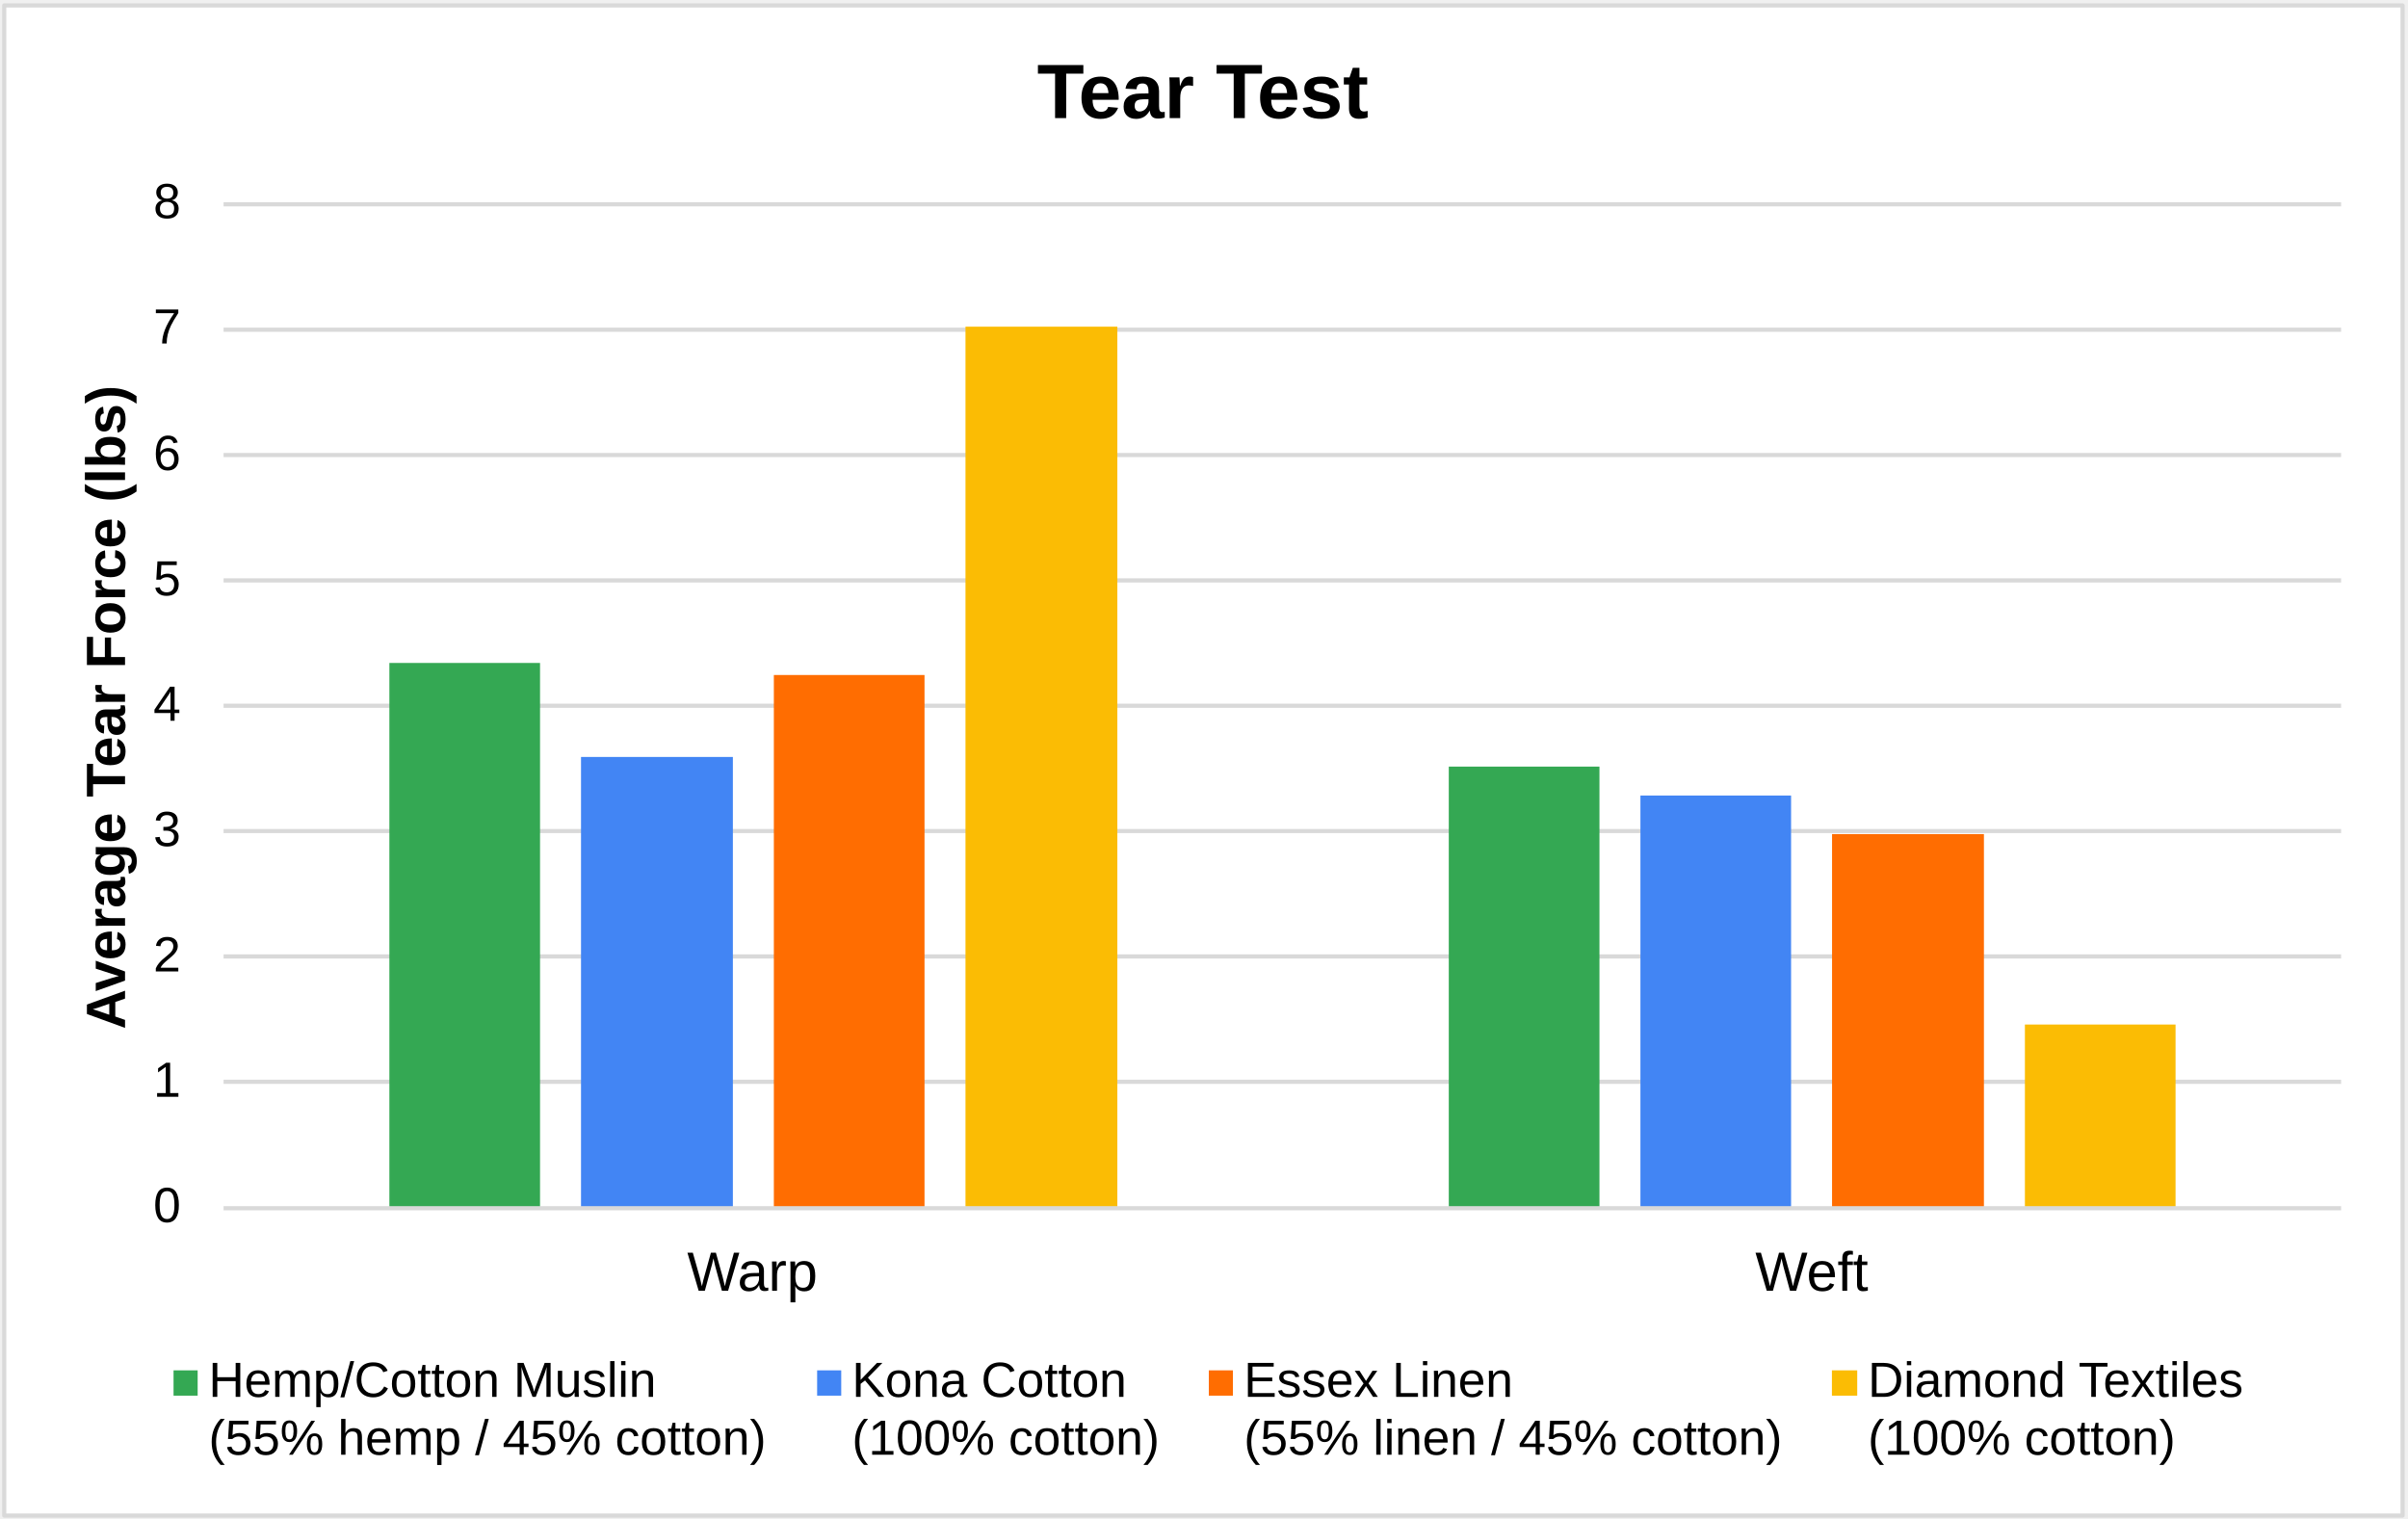
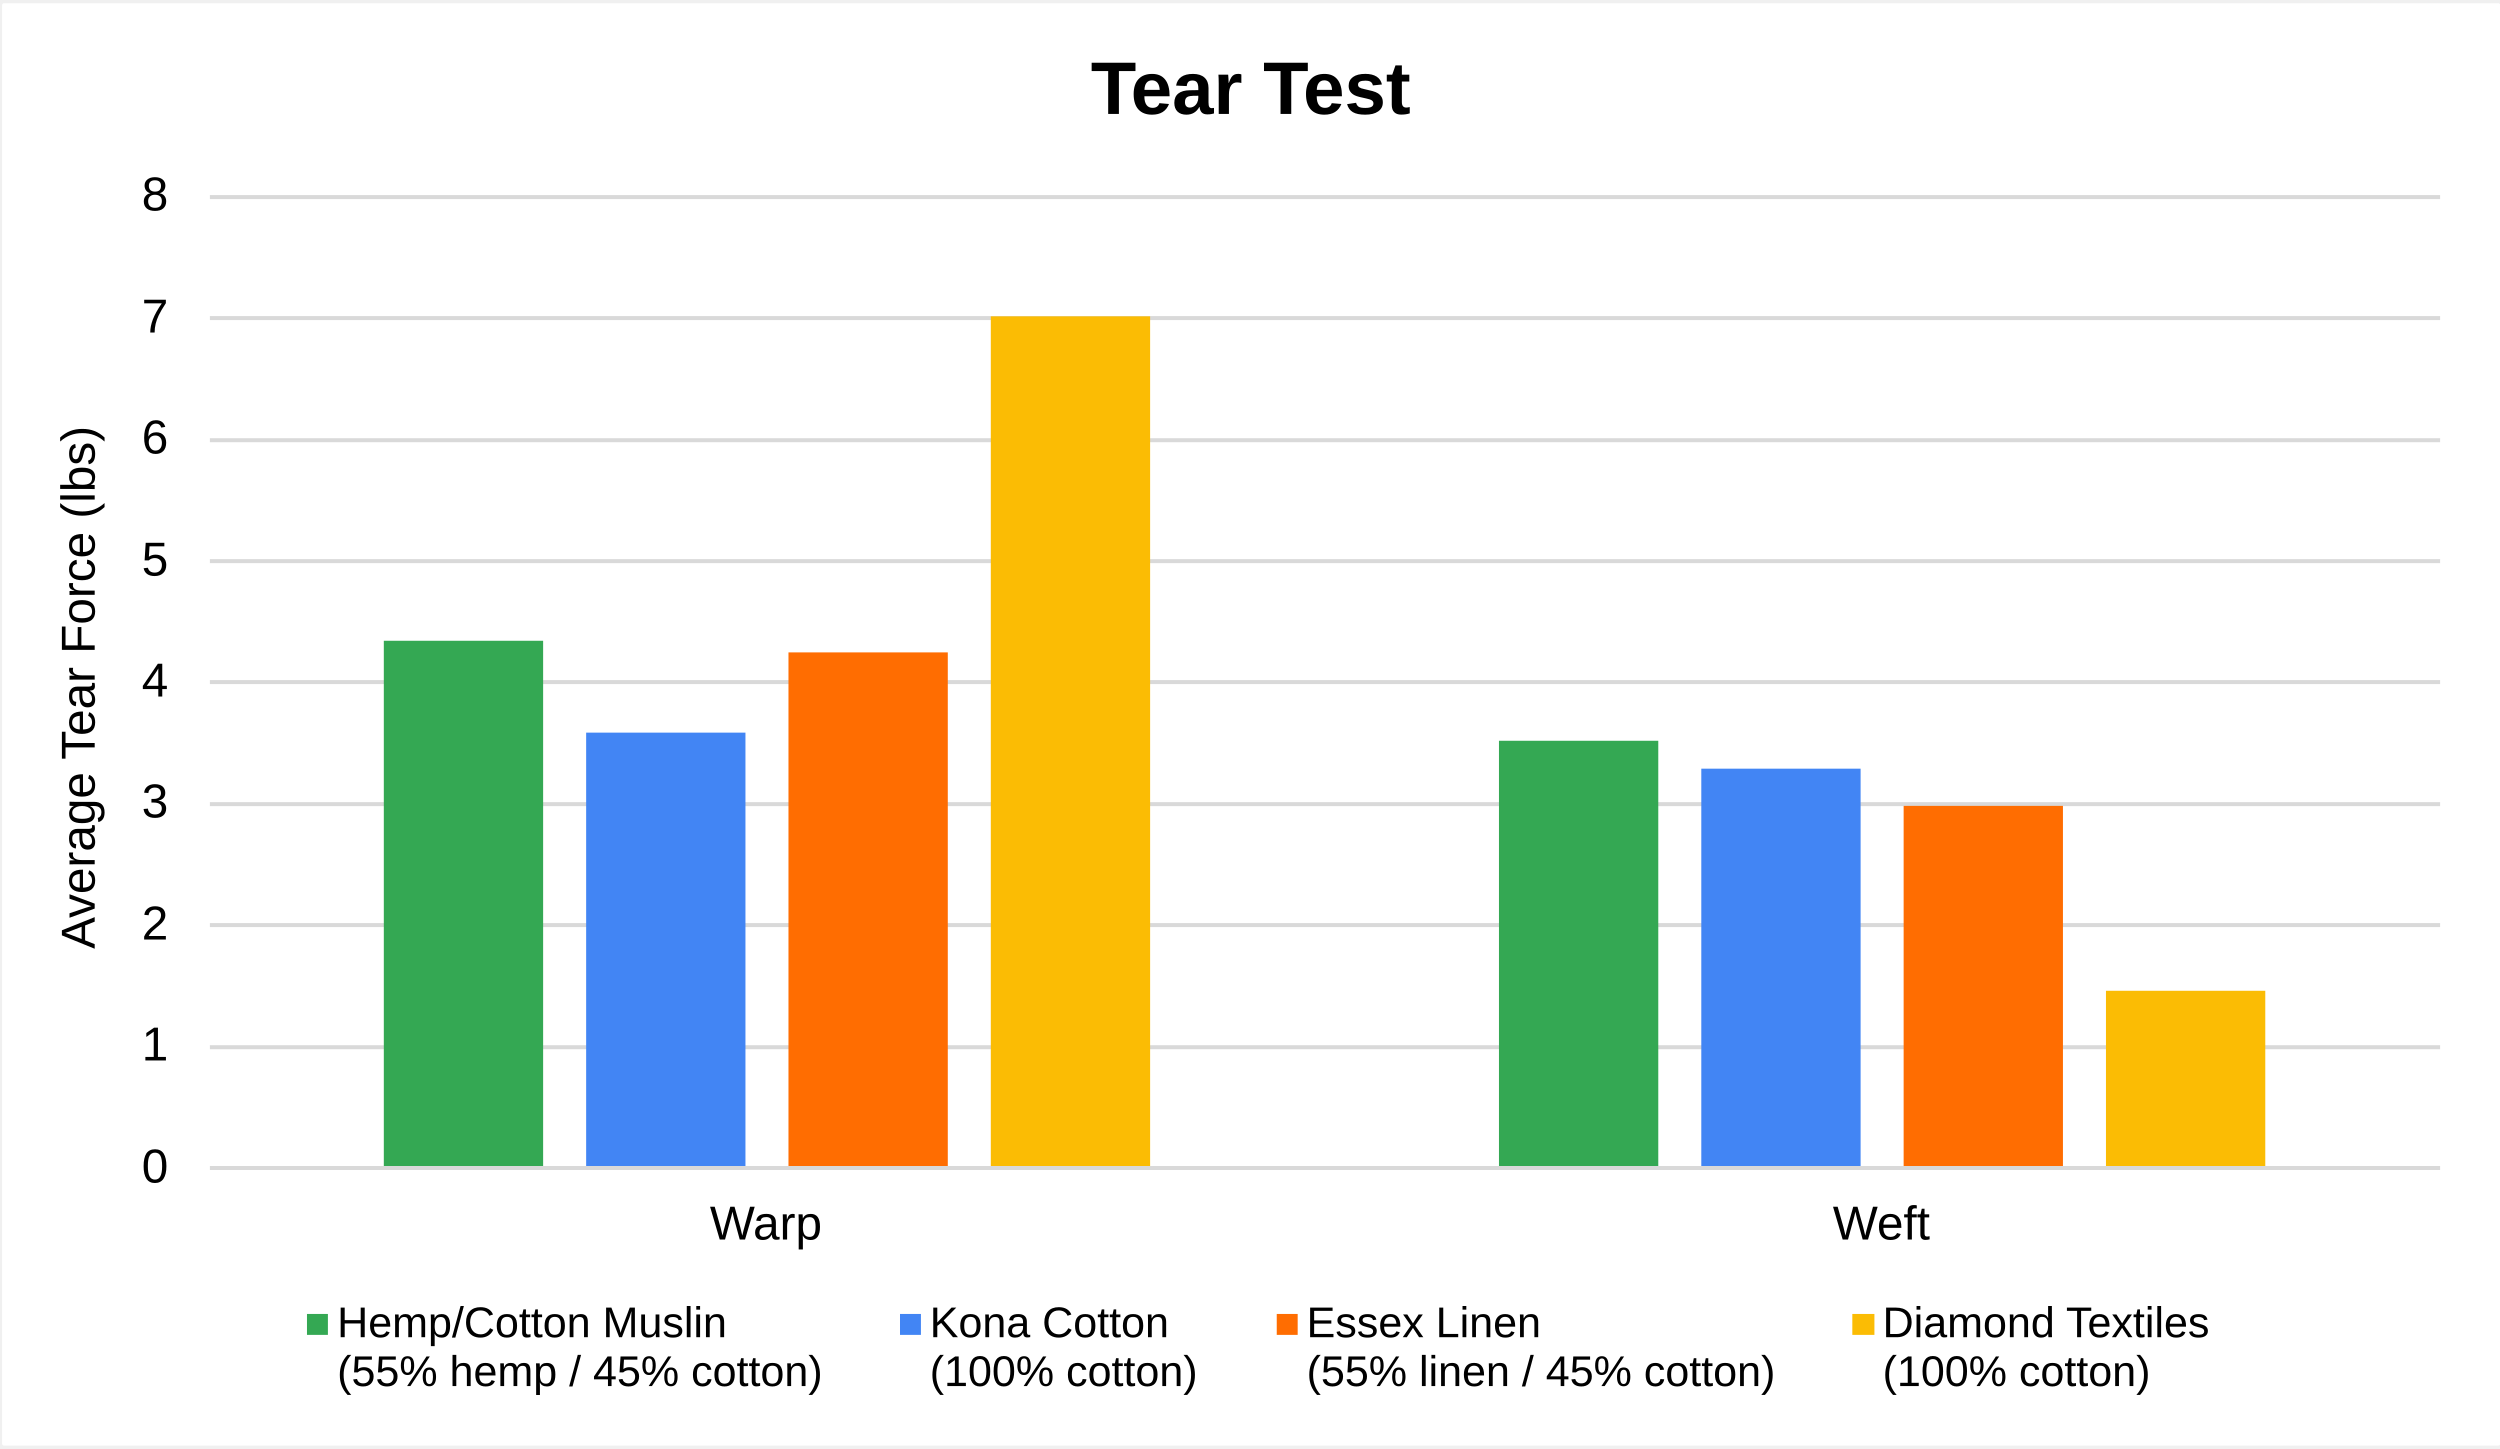
- <svg xmlns="http://www.w3.org/2000/svg" width="1998" height="1260" xml:space="preserve" overflow="hidden">
+ <svg xmlns="http://www.w3.org/2000/svg" width="2150" height="1246" xml:space="preserve" overflow="hidden">
  <defs>
    <clipPath id="clip0">
-       <rect x="2204" y="1196" width="1998" height="1260" />
+       <rect x="2204" y="1196" width="2150" height="1246" />
    </clipPath>
    <clipPath id="clip1">
-       <rect x="2204" y="1196" width="1998" height="1260" />
+       <rect x="2204" y="1196" width="2150" height="1246" />
    </clipPath>
  </defs>
  <g clip-path="url(#clip0)" transform="translate(-2204 -1196)">
    <g clip-path="url(#clip1)">
-       <rect x="2207" y="1200" width="1990" height="1253" fill="#FFFFFF" fill-opacity="1" />
+       <rect x="2207" y="1200" width="2145" height="1237" fill="#FFFFFF" fill-opacity="1" />
      <g>
-         <path d="M2389.5 2093.57 4146.5 2093.57M2389.5 1989.57 4146.5 1989.57M2389.5 1885.56 4146.5 1885.56M2389.5 1781.56 4146.5 1781.56M2389.5 1677.56 4146.5 1677.56M2389.5 1573.55 4146.5 1573.55M2389.5 1469.55 4146.5 1469.55M2389.5 1365.5 4146.5 1365.5" stroke="#D9D9D9" stroke-width="3.438" stroke-linecap="butt" stroke-linejoin="round" stroke-miterlimit="10" stroke-opacity="1" fill="none" fill-rule="nonzero" />
+         <path d="M2384.5 2096.57 4302.5 2096.57M2384.5 1991.57 4302.5 1991.57M2384.5 1887.56 4302.5 1887.56M2384.5 1782.56 4302.5 1782.56M2384.5 1678.56 4302.5 1678.56M2384.5 1574.55 4302.5 1574.55M2384.5 1469.55 4302.5 1469.55M2384.5 1365.5 4302.5 1365.5" stroke="#D9D9D9" stroke-width="3.438" stroke-linecap="butt" stroke-linejoin="round" stroke-miterlimit="10" stroke-opacity="1" fill="none" fill-rule="nonzero" />
      </g>
      <g>
-         <path d="M2527.08 1746.06 2652.09 1746.06 2652.09 2198 2527.08 2198ZM3406.11 1832.06 3531.12 1832.06 3531.12 2198 3406.11 2198Z" fill="#34A853" fill-rule="nonzero" fill-opacity="1" />
+         <path d="M2534.08 1747.06 2671.09 1747.06 2671.09 2201 2534.08 2201ZM3493.11 1833.06 3630.12 1833.06 3630.12 2201 3493.11 2201Z" fill="#34A853" fill-rule="nonzero" fill-opacity="1" />
      </g>
      <g>
-         <path d="M2686.09 1824.06 2812.09 1824.06 2812.09 2198 2686.09 2198ZM3565.12 1856.06 3690.12 1856.06 3690.12 2198 3565.12 2198Z" fill="#4285F4" fill-rule="nonzero" fill-opacity="1" />
+         <path d="M2708.09 1826.06 2845.09 1826.06 2845.09 2201 2708.09 2201ZM3667.12 1857.06 3804.12 1857.06 3804.12 2201 3667.12 2201Z" fill="#4285F4" fill-rule="nonzero" fill-opacity="1" />
      </g>
      <g>
-         <path d="M2846.09 1756.06 2971.1 1756.06 2971.1 2198 2846.09 2198ZM3724.12 1888.06 3850.13 1888.06 3850.13 2198 3724.12 2198Z" fill="#FF6D01" fill-rule="nonzero" fill-opacity="1" />
+         <path d="M2882.09 1757.06 3019.1 1757.06 3019.1 2201 2882.09 2201ZM3841.13 1889.06 3978.13 1889.06 3978.13 2201 3841.13 2201Z" fill="#FF6D01" fill-rule="nonzero" fill-opacity="1" />
      </g>
      <g>
-         <path d="M3005.1 1467.05 3131.1 1467.05 3131.1 2198 3005.1 2198ZM3884.13 2046.07 4009.13 2046.07 4009.13 2198 3884.13 2198Z" fill="#FBBC04" fill-rule="nonzero" fill-opacity="1" />
+         <path d="M3056.1 1468.05 3193.1 1468.05 3193.1 2201 3056.1 2201ZM4015.13 2048.07 4152.14 2048.07 4152.14 2201 4015.13 2201Z" fill="#FBBC04" fill-rule="nonzero" fill-opacity="1" />
      </g>
      <g>
-         <path d="M2389.5 2198.5 4146.5 2198.5" stroke="#D9D9D9" stroke-width="3.438" stroke-linecap="butt" stroke-linejoin="round" stroke-miterlimit="10" stroke-opacity="1" fill="none" fill-rule="evenodd" />
+         <path d="M2384.5 2200.5 4302.5 2200.5" stroke="#D9D9D9" stroke-width="3.438" stroke-linecap="butt" stroke-linejoin="round" stroke-miterlimit="10" stroke-opacity="1" fill="none" fill-rule="evenodd" />
      </g>
      <g>
-         <text fill="#000000" fill-opacity="1" font-family="Arial,Arial_MSFontService,sans-serif" font-style="normal" font-variant="normal" font-weight="400" font-stretch="normal" font-size="41" text-anchor="start" direction="ltr" writing-mode="lr-tb" unicode-bidi="normal" text-decoration="none" transform="matrix(1 0 0 1 2331.22 2210)">0</text>
+         <text fill="#000000" fill-opacity="1" font-family="Arial,Arial_MSFontService,sans-serif" font-style="normal" font-variant="normal" font-weight="400" font-stretch="normal" font-size="41" text-anchor="start" direction="ltr" writing-mode="lr-tb" unicode-bidi="normal" text-decoration="none" transform="matrix(1 0 0 1 2325.9 2213)">0</text>
      </g>
      <g>
-         <text fill="#000000" fill-opacity="1" font-family="Arial,Arial_MSFontService,sans-serif" font-style="normal" font-variant="normal" font-weight="400" font-stretch="normal" font-size="41" text-anchor="start" direction="ltr" writing-mode="lr-tb" unicode-bidi="normal" text-decoration="none" transform="matrix(1 0 0 1 2331.22 2106)">1</text>
+         <text fill="#000000" fill-opacity="1" font-family="Arial,Arial_MSFontService,sans-serif" font-style="normal" font-variant="normal" font-weight="400" font-stretch="normal" font-size="41" text-anchor="start" direction="ltr" writing-mode="lr-tb" unicode-bidi="normal" text-decoration="none" transform="matrix(1 0 0 1 2325.9 2108)">1</text>
      </g>
      <g>
-         <text fill="#000000" fill-opacity="1" font-family="Arial,Arial_MSFontService,sans-serif" font-style="normal" font-variant="normal" font-weight="400" font-stretch="normal" font-size="41" text-anchor="start" direction="ltr" writing-mode="lr-tb" unicode-bidi="normal" text-decoration="none" transform="matrix(1 0 0 1 2331.22 2002)">2</text>
+         <text fill="#000000" fill-opacity="1" font-family="Arial,Arial_MSFontService,sans-serif" font-style="normal" font-variant="normal" font-weight="400" font-stretch="normal" font-size="41" text-anchor="start" direction="ltr" writing-mode="lr-tb" unicode-bidi="normal" text-decoration="none" transform="matrix(1 0 0 1 2325.9 2004)">2</text>
      </g>
      <g>
-         <text fill="#000000" fill-opacity="1" font-family="Arial,Arial_MSFontService,sans-serif" font-style="normal" font-variant="normal" font-weight="400" font-stretch="normal" font-size="41" text-anchor="start" direction="ltr" writing-mode="lr-tb" unicode-bidi="normal" text-decoration="none" transform="matrix(1 0 0 1 2331.22 1898)">3</text>
+         <text fill="#000000" fill-opacity="1" font-family="Arial,Arial_MSFontService,sans-serif" font-style="normal" font-variant="normal" font-weight="400" font-stretch="normal" font-size="41" text-anchor="start" direction="ltr" writing-mode="lr-tb" unicode-bidi="normal" text-decoration="none" transform="matrix(1 0 0 1 2325.9 1899)">3</text>
      </g>
      <g>
-         <text fill="#000000" fill-opacity="1" font-family="Arial,Arial_MSFontService,sans-serif" font-style="normal" font-variant="normal" font-weight="400" font-stretch="normal" font-size="41" text-anchor="start" direction="ltr" writing-mode="lr-tb" unicode-bidi="normal" text-decoration="none" transform="matrix(1 0 0 1 2331.22 1794)">4</text>
+         <text fill="#000000" fill-opacity="1" font-family="Arial,Arial_MSFontService,sans-serif" font-style="normal" font-variant="normal" font-weight="400" font-stretch="normal" font-size="41" text-anchor="start" direction="ltr" writing-mode="lr-tb" unicode-bidi="normal" text-decoration="none" transform="matrix(1 0 0 1 2325.9 1795)">4</text>
      </g>
      <g>
-         <text fill="#000000" fill-opacity="1" font-family="Arial,Arial_MSFontService,sans-serif" font-style="normal" font-variant="normal" font-weight="400" font-stretch="normal" font-size="41" text-anchor="start" direction="ltr" writing-mode="lr-tb" unicode-bidi="normal" text-decoration="none" transform="matrix(1 0 0 1 2331.22 1690)">5</text>
+         <text fill="#000000" fill-opacity="1" font-family="Arial,Arial_MSFontService,sans-serif" font-style="normal" font-variant="normal" font-weight="400" font-stretch="normal" font-size="41" text-anchor="start" direction="ltr" writing-mode="lr-tb" unicode-bidi="normal" text-decoration="none" transform="matrix(1 0 0 1 2325.9 1691)">5</text>
      </g>
      <g>
-         <text fill="#000000" fill-opacity="1" font-family="Arial,Arial_MSFontService,sans-serif" font-style="normal" font-variant="normal" font-weight="400" font-stretch="normal" font-size="41" text-anchor="start" direction="ltr" writing-mode="lr-tb" unicode-bidi="normal" text-decoration="none" transform="matrix(1 0 0 1 2331.22 1586)">6</text>
+         <text fill="#000000" fill-opacity="1" font-family="Arial,Arial_MSFontService,sans-serif" font-style="normal" font-variant="normal" font-weight="400" font-stretch="normal" font-size="41" text-anchor="start" direction="ltr" writing-mode="lr-tb" unicode-bidi="normal" text-decoration="none" transform="matrix(1 0 0 1 2325.9 1586)">6</text>
      </g>
      <g>
-         <text fill="#000000" fill-opacity="1" font-family="Arial,Arial_MSFontService,sans-serif" font-style="normal" font-variant="normal" font-weight="400" font-stretch="normal" font-size="41" text-anchor="start" direction="ltr" writing-mode="lr-tb" unicode-bidi="normal" text-decoration="none" transform="matrix(1 0 0 1 2331.22 1481)">7</text>
+         <text fill="#000000" fill-opacity="1" font-family="Arial,Arial_MSFontService,sans-serif" font-style="normal" font-variant="normal" font-weight="400" font-stretch="normal" font-size="41" text-anchor="start" direction="ltr" writing-mode="lr-tb" unicode-bidi="normal" text-decoration="none" transform="matrix(1 0 0 1 2325.9 1482)">7</text>
      </g>
      <g>
-         <text fill="#000000" fill-opacity="1" font-family="Arial,Arial_MSFontService,sans-serif" font-style="normal" font-variant="normal" font-weight="400" font-stretch="normal" font-size="41" text-anchor="start" direction="ltr" writing-mode="lr-tb" unicode-bidi="normal" text-decoration="none" transform="matrix(1 0 0 1 2331.22 1377)">8</text>
+         <text fill="#000000" fill-opacity="1" font-family="Arial,Arial_MSFontService,sans-serif" font-style="normal" font-variant="normal" font-weight="400" font-stretch="normal" font-size="41" text-anchor="start" direction="ltr" writing-mode="lr-tb" unicode-bidi="normal" text-decoration="none" transform="matrix(1 0 0 1 2325.9 1377)">8</text>
      </g>
      <g>
-         <text fill="#000000" fill-opacity="1" font-family="Arial,Arial_MSFontService,sans-serif" font-style="normal" font-variant="normal" font-weight="400" font-stretch="normal" font-size="46" text-anchor="start" direction="ltr" writing-mode="lr-tb" unicode-bidi="normal" text-decoration="none" transform="matrix(1 0 0 1 2774.18 2267)">Warp</text>
+         <text fill="#000000" fill-opacity="1" font-family="Arial,Arial_MSFontService,sans-serif" font-style="normal" font-variant="normal" font-weight="400" font-stretch="normal" font-size="41" text-anchor="start" direction="ltr" writing-mode="lr-tb" unicode-bidi="normal" text-decoration="none" transform="matrix(1 0 0 1 2814.48 2262)">Warp</text>
      </g>
      <g>
-         <text fill="#000000" fill-opacity="1" font-family="Arial,Arial_MSFontService,sans-serif" font-style="normal" font-variant="normal" font-weight="400" font-stretch="normal" font-size="46" text-anchor="start" direction="ltr" writing-mode="lr-tb" unicode-bidi="normal" text-decoration="none" transform="matrix(1 0 0 1 3660.41 2267)">Weft</text>
+         <text fill="#000000" fill-opacity="1" font-family="Arial,Arial_MSFontService,sans-serif" font-style="normal" font-variant="normal" font-weight="400" font-stretch="normal" font-size="41" text-anchor="start" direction="ltr" writing-mode="lr-tb" unicode-bidi="normal" text-decoration="none" transform="matrix(1 0 0 1 3780.22 2262)">Weft</text>
      </g>
      <g>
-         <text fill="#000000" fill-opacity="1" font-family="Arial,Arial_MSFontService,sans-serif" font-style="normal" font-variant="normal" font-weight="700" font-stretch="normal" font-size="46" text-anchor="start" direction="ltr" writing-mode="lr-tb" unicode-bidi="normal" text-decoration="none" transform="matrix(6.12323e-17 -1 1 6.12323e-17 2307.75 2050)">Average Tear Force (lbs)</text>
+         <text fill="#000000" fill-opacity="1" font-family="Arial,Arial_MSFontService,sans-serif" font-style="normal" font-variant="normal" font-weight="400" font-stretch="normal" font-size="41" text-anchor="start" direction="ltr" writing-mode="lr-tb" unicode-bidi="normal" text-decoration="none" transform="matrix(6.12323e-17 -1 1 6.12323e-17 2285.43 2012)">Average Tear Force (lbs)</text>
      </g>
      <g>
-         <text fill="#000000" fill-opacity="1" font-family="Arial,Arial_MSFontService,sans-serif" font-style="normal" font-variant="normal" font-weight="700" font-stretch="normal" font-size="64" text-anchor="start" direction="ltr" writing-mode="lr-tb" unicode-bidi="normal" text-decoration="none" transform="matrix(1 0 0 1 3064.49 1294)">Tear Test</text>
+         <text fill="#000000" fill-opacity="1" font-family="Arial,Arial_MSFontService,sans-serif" font-style="normal" font-variant="normal" font-weight="700" font-stretch="normal" font-size="64" text-anchor="start" direction="ltr" writing-mode="lr-tb" unicode-bidi="normal" text-decoration="none" transform="matrix(1 0 0 1 3142.1 1294)">Tear Test</text>
      </g>
      <g>
-         <rect x="2348" y="2333" width="20" height="21" fill="#34A853" fill-opacity="1" />
+         <rect x="2468" y="2326" width="18" height="18" fill="#34A853" fill-opacity="1" />
      </g>
      <g>
-         <text fill="#000000" fill-opacity="1" font-family="Arial,Arial_MSFontService,sans-serif" font-style="normal" font-variant="normal" font-weight="400" font-stretch="normal" font-size="41" text-anchor="start" direction="ltr" writing-mode="lr-tb" unicode-bidi="normal" text-decoration="none" transform="matrix(1 0 0 1 2377.1 2355)">Hemp/Cotton Muslin</text>
+         <text fill="#000000" fill-opacity="1" font-family="Arial,Arial_MSFontService,sans-serif" font-style="normal" font-variant="normal" font-weight="400" font-stretch="normal" font-size="37" text-anchor="start" direction="ltr" writing-mode="lr-tb" unicode-bidi="normal" text-decoration="none" transform="matrix(1 0 0 1 2493.95 2346)">Hemp/Cotton Muslin</text>
      </g>
      <g>
-         <text fill="#000000" fill-opacity="1" font-family="Arial,Arial_MSFontService,sans-serif" font-style="normal" font-variant="normal" font-weight="400" font-stretch="normal" font-size="41" text-anchor="start" direction="ltr" writing-mode="lr-tb" unicode-bidi="normal" text-decoration="none" transform="matrix(1 0 0 1 2377.1 2403)">(55% hemp / 45% cotton)</text>
+         <text fill="#000000" fill-opacity="1" font-family="Arial,Arial_MSFontService,sans-serif" font-style="normal" font-variant="normal" font-weight="400" font-stretch="normal" font-size="37" text-anchor="start" direction="ltr" writing-mode="lr-tb" unicode-bidi="normal" text-decoration="none" transform="matrix(1 0 0 1 2493.95 2388)">(55% hemp / 45% cotton)</text>
      </g>
      <g>
-         <rect x="2882" y="2333" width="20" height="21" fill="#4285F4" fill-opacity="1" />
+         <rect x="2978" y="2326" width="18" height="18" fill="#4285F4" fill-opacity="1" />
      </g>
      <g>
-         <text fill="#000000" fill-opacity="1" font-family="Arial,Arial_MSFontService,sans-serif" font-style="normal" font-variant="normal" font-weight="400" font-stretch="normal" font-size="41" text-anchor="start" direction="ltr" writing-mode="lr-tb" unicode-bidi="normal" text-decoration="none" transform="matrix(1 0 0 1 2910.89 2355)">Kona Cotton</text>
+         <text fill="#000000" fill-opacity="1" font-family="Arial,Arial_MSFontService,sans-serif" font-style="normal" font-variant="normal" font-weight="400" font-stretch="normal" font-size="37" text-anchor="start" direction="ltr" writing-mode="lr-tb" unicode-bidi="normal" text-decoration="none" transform="matrix(1 0 0 1 3003.58 2346)">Kona Cotton</text>
      </g>
      <g>
-         <text fill="#000000" fill-opacity="1" font-family="Arial,Arial_MSFontService,sans-serif" font-style="normal" font-variant="normal" font-weight="400" font-stretch="normal" font-size="41" text-anchor="start" direction="ltr" writing-mode="lr-tb" unicode-bidi="normal" text-decoration="none" transform="matrix(1 0 0 1 2910.89 2403)">(100% cotton)</text>
+         <text fill="#000000" fill-opacity="1" font-family="Arial,Arial_MSFontService,sans-serif" font-style="normal" font-variant="normal" font-weight="400" font-stretch="normal" font-size="37" text-anchor="start" direction="ltr" writing-mode="lr-tb" unicode-bidi="normal" text-decoration="none" transform="matrix(1 0 0 1 3003.58 2388)">(100% cotton)</text>
      </g>
      <g>
-         <rect x="3207" y="2333" width="20" height="21" fill="#FF6D01" fill-opacity="1" />
+         <rect x="3302" y="2326" width="18" height="18" fill="#FF6D01" fill-opacity="1" />
      </g>
      <g>
-         <text fill="#000000" fill-opacity="1" font-family="Arial,Arial_MSFontService,sans-serif" font-style="normal" font-variant="normal" font-weight="400" font-stretch="normal" font-size="41" text-anchor="start" direction="ltr" writing-mode="lr-tb" unicode-bidi="normal" text-decoration="none" transform="matrix(1 0 0 1 3236.07 2355)">Essex Linen</text>
+         <text fill="#000000" fill-opacity="1" font-family="Arial,Arial_MSFontService,sans-serif" font-style="normal" font-variant="normal" font-weight="400" font-stretch="normal" font-size="37" text-anchor="start" direction="ltr" writing-mode="lr-tb" unicode-bidi="normal" text-decoration="none" transform="matrix(1 0 0 1 3327.68 2346)">Essex Linen</text>
      </g>
      <g>
-         <text fill="#000000" fill-opacity="1" font-family="Arial,Arial_MSFontService,sans-serif" font-style="normal" font-variant="normal" font-weight="400" font-stretch="normal" font-size="41" text-anchor="start" direction="ltr" writing-mode="lr-tb" unicode-bidi="normal" text-decoration="none" transform="matrix(1 0 0 1 3236.07 2403)">(55% linen / 45% cotton)</text>
+         <text fill="#000000" fill-opacity="1" font-family="Arial,Arial_MSFontService,sans-serif" font-style="normal" font-variant="normal" font-weight="400" font-stretch="normal" font-size="37" text-anchor="start" direction="ltr" writing-mode="lr-tb" unicode-bidi="normal" text-decoration="none" transform="matrix(1 0 0 1 3327.68 2388)">(55% linen / 45% cotton)</text>
      </g>
      <g>
-         <rect x="3724" y="2333" width="21" height="21" fill="#FBBC04" fill-opacity="1" />
+         <rect x="3797" y="2326" width="19" height="18" fill="#FBBC04" fill-opacity="1" />
      </g>
      <g>
-         <text fill="#000000" fill-opacity="1" font-family="Arial,Arial_MSFontService,sans-serif" font-style="normal" font-variant="normal" font-weight="400" font-stretch="normal" font-size="41" text-anchor="start" direction="ltr" writing-mode="lr-tb" unicode-bidi="normal" text-decoration="none" transform="matrix(1 0 0 1 3753.84 2355)">Diamond Textiles</text>
+         <text fill="#000000" fill-opacity="1" font-family="Arial,Arial_MSFontService,sans-serif" font-style="normal" font-variant="normal" font-weight="400" font-stretch="normal" font-size="37" text-anchor="start" direction="ltr" writing-mode="lr-tb" unicode-bidi="normal" text-decoration="none" transform="matrix(1 0 0 1 3823.04 2346)">Diamond Textiles</text>
      </g>
      <g>
-         <text fill="#000000" fill-opacity="1" font-family="Arial,Arial_MSFontService,sans-serif" font-style="normal" font-variant="normal" font-weight="400" font-stretch="normal" font-size="41" text-anchor="start" direction="ltr" writing-mode="lr-tb" unicode-bidi="normal" text-decoration="none" transform="matrix(1 0 0 1 3753.84 2403)">(100% cotton)</text>
+         <text fill="#000000" fill-opacity="1" font-family="Arial,Arial_MSFontService,sans-serif" font-style="normal" font-variant="normal" font-weight="400" font-stretch="normal" font-size="37" text-anchor="start" direction="ltr" writing-mode="lr-tb" unicode-bidi="normal" text-decoration="none" transform="matrix(1 0 0 1 3823.04 2388)">(100% cotton)</text>
      </g>
-       <rect x="2207.5" y="1200.5" width="1990" height="1253" stroke="#D9D9D9" stroke-width="3.438" stroke-linecap="butt" stroke-linejoin="round" stroke-miterlimit="10" stroke-opacity="1" fill="none" />
+       <rect x="2207.5" y="1200.5" width="2145" height="1237" stroke="#FFFFFF" stroke-width="3.438" stroke-linecap="butt" stroke-linejoin="round" stroke-miterlimit="10" stroke-opacity="1" fill="none" />
    </g>
  </g>
</svg>
